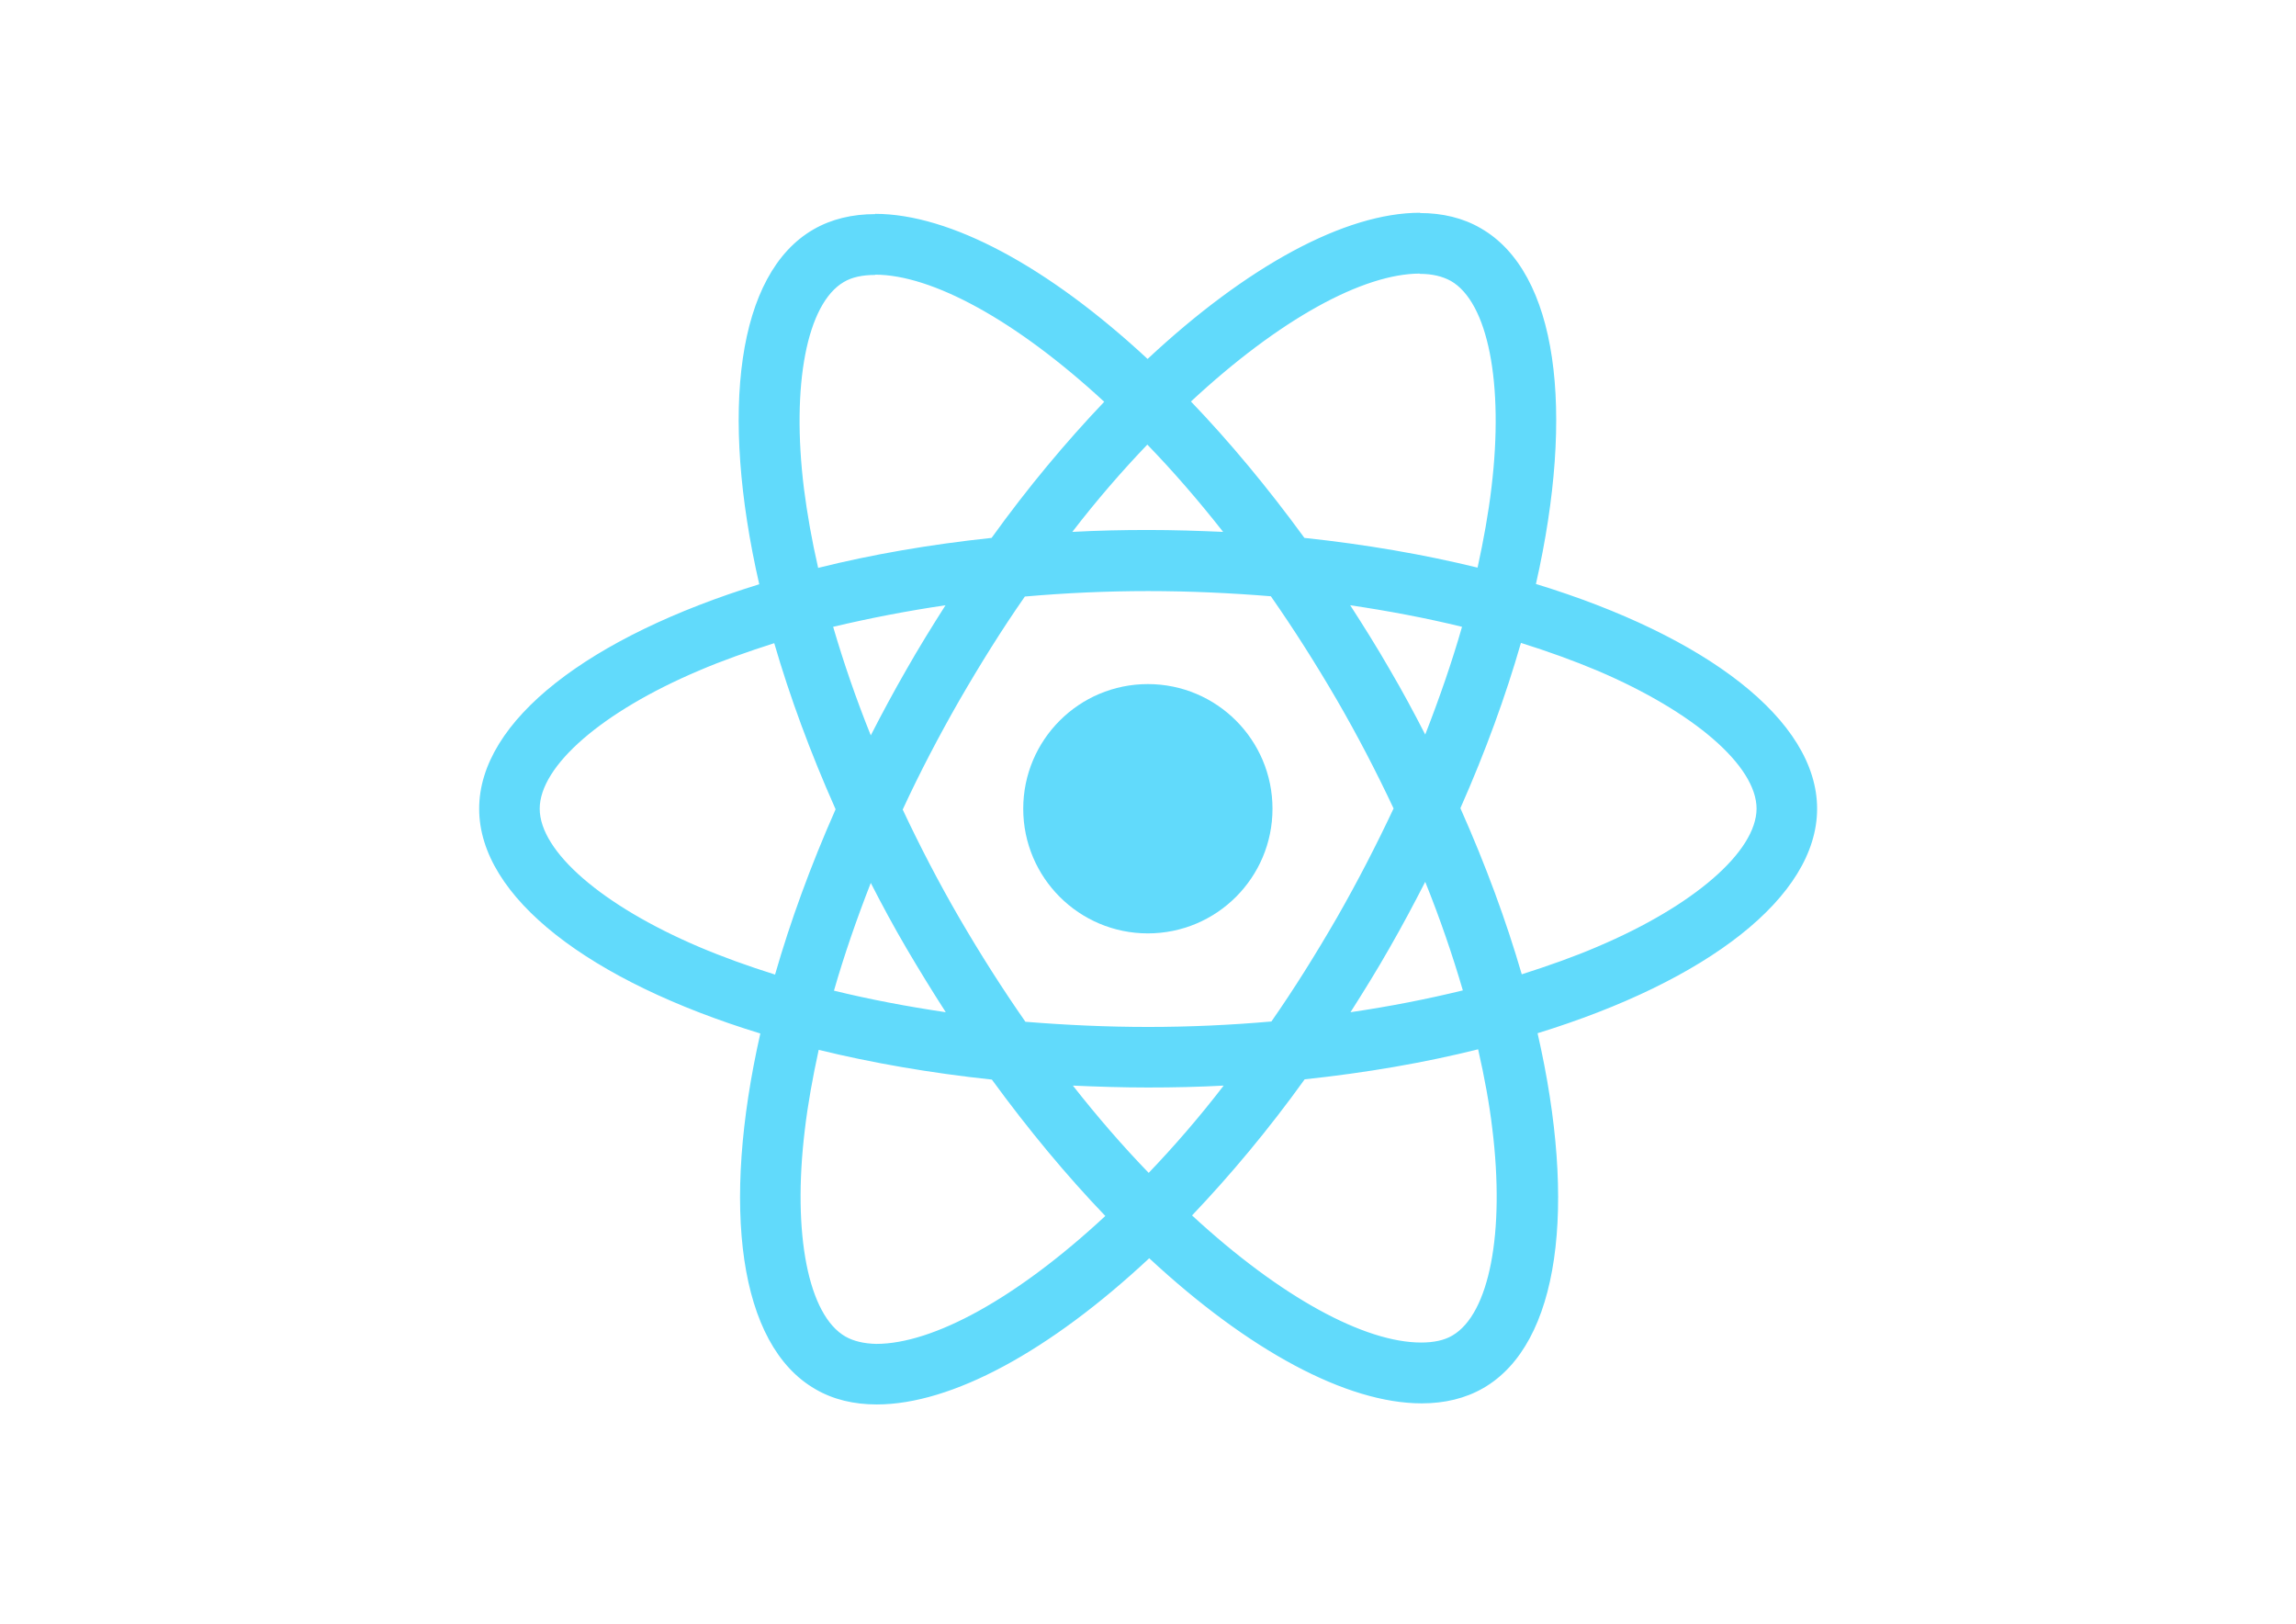
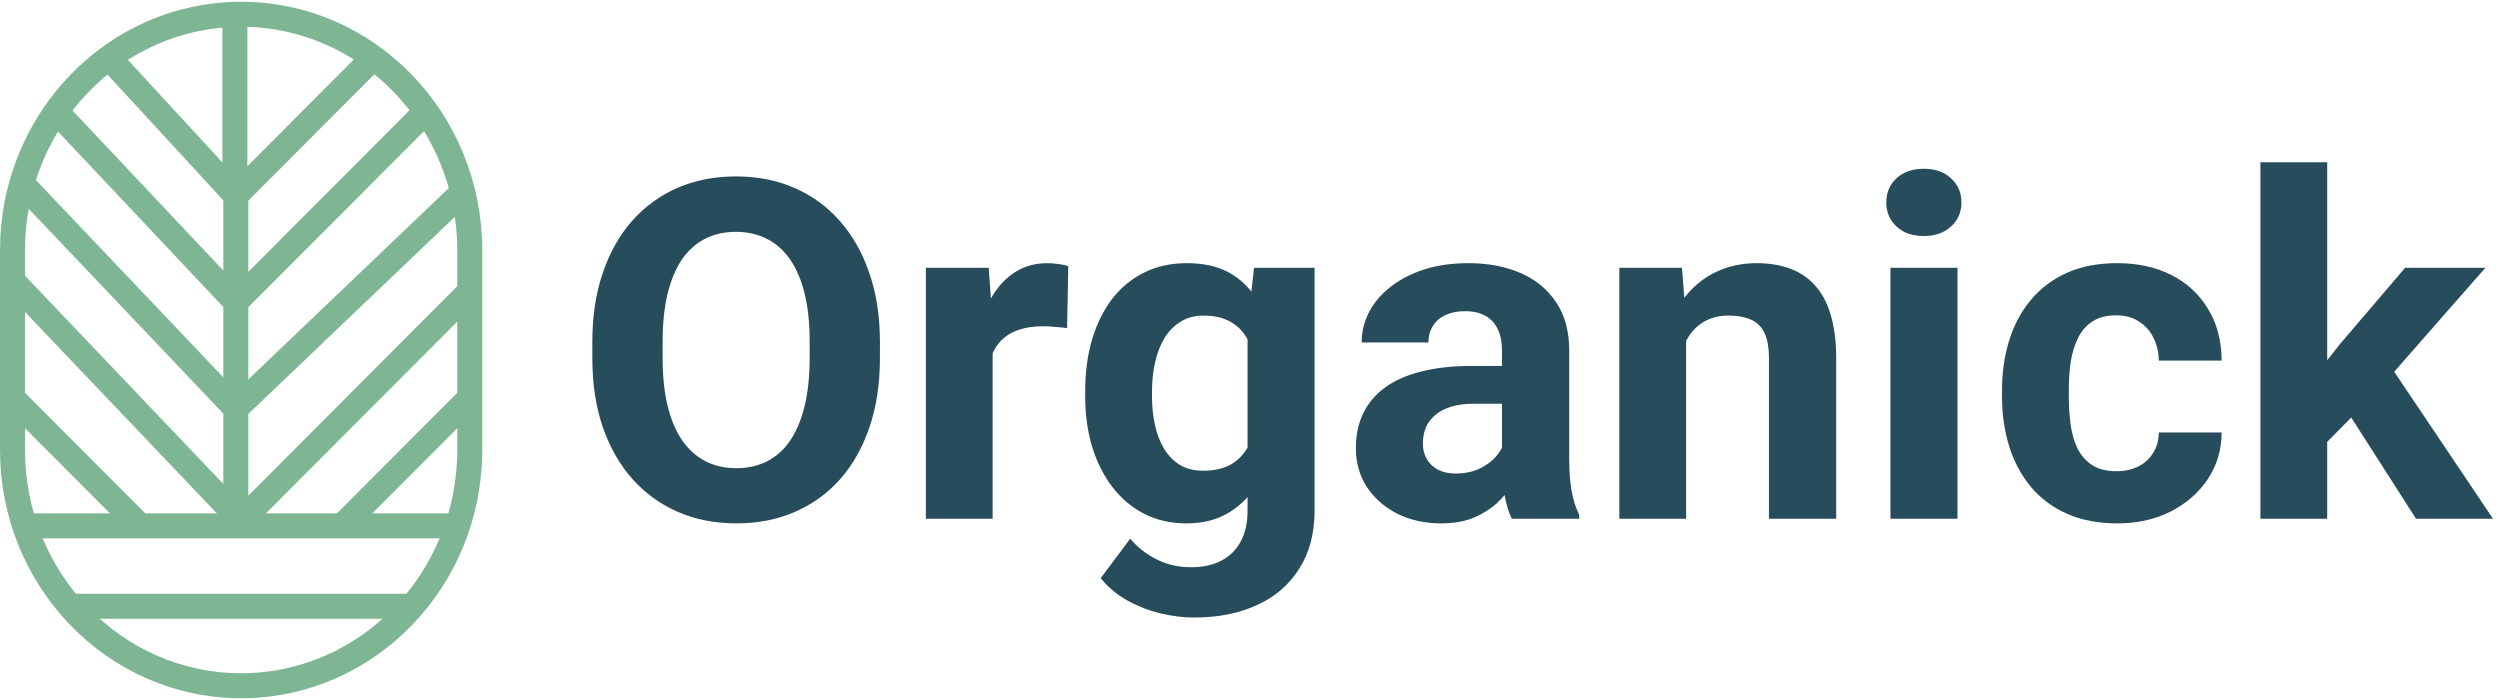
- <svg xmlns="http://www.w3.org/2000/svg" viewBox="0 0 841.9 595.3">
-   <g fill="#61DAFB">
-     <path d="M666.3 296.5c0-32.5-40.7-63.3-103.1-82.4 14.4-63.6 8-114.2-20.2-130.4-6.5-3.8-14.1-5.6-22.4-5.6v22.3c4.6 0 8.3.9 11.4 2.6 13.6 7.8 19.5 37.5 14.9 75.7-1.1 9.4-2.9 19.3-5.1 29.4-19.6-4.8-41-8.5-63.5-10.9-13.5-18.5-27.5-35.3-41.6-50 32.6-30.3 63.2-46.9 84-46.9V78c-27.5 0-63.5 19.6-99.9 53.6-36.4-33.8-72.4-53.2-99.9-53.2v22.3c20.7 0 51.4 16.5 84 46.6-14 14.7-28 31.4-41.3 49.9-22.6 2.4-44 6.1-63.6 11-2.3-10-4-19.7-5.2-29-4.7-38.2 1.1-67.9 14.6-75.8 3-1.8 6.9-2.6 11.5-2.6V78.5c-8.4 0-16 1.8-22.6 5.6-28.1 16.2-34.4 66.7-19.9 130.1-62.2 19.2-102.7 49.9-102.7 82.3 0 32.5 40.7 63.3 103.1 82.4-14.4 63.6-8 114.2 20.2 130.4 6.5 3.8 14.1 5.6 22.5 5.6 27.5 0 63.5-19.6 99.9-53.6 36.4 33.8 72.4 53.2 99.9 53.2 8.4 0 16-1.8 22.6-5.6 28.1-16.2 34.4-66.7 19.9-130.1 62-19.1 102.5-49.9 102.5-82.3zm-130.2-66.7c-3.7 12.9-8.3 26.2-13.5 39.5-4.1-8-8.4-16-13.1-24-4.6-8-9.5-15.8-14.4-23.4 14.2 2.1 27.9 4.7 41 7.9zm-45.8 106.5c-7.8 13.5-15.8 26.3-24.1 38.2-14.9 1.3-30 2-45.2 2-15.1 0-30.2-.7-45-1.9-8.3-11.9-16.4-24.6-24.2-38-7.6-13.1-14.5-26.4-20.8-39.8 6.2-13.4 13.2-26.8 20.7-39.9 7.8-13.5 15.8-26.3 24.1-38.2 14.9-1.3 30-2 45.2-2 15.1 0 30.2.7 45 1.9 8.3 11.9 16.4 24.6 24.2 38 7.6 13.1 14.5 26.4 20.8 39.8-6.3 13.4-13.2 26.8-20.7 39.9zm32.3-13c5.4 13.4 10 26.8 13.8 39.8-13.1 3.2-26.9 5.9-41.2 8 4.9-7.7 9.8-15.6 14.4-23.7 4.6-8 8.9-16.1 13-24.1zM421.2 430c-9.3-9.6-18.6-20.3-27.8-32 9 .4 18.2.7 27.5.7 9.4 0 18.7-.2 27.8-.7-9 11.7-18.3 22.4-27.5 32zm-74.4-58.9c-14.2-2.1-27.9-4.7-41-7.9 3.7-12.9 8.3-26.2 13.5-39.5 4.1 8 8.4 16 13.1 24 4.7 8 9.5 15.8 14.4 23.4zM420.7 163c9.3 9.6 18.6 20.3 27.8 32-9-.4-18.2-.7-27.5-.7-9.4 0-18.7.2-27.8.7 9-11.7 18.3-22.4 27.5-32zm-74 58.9c-4.9 7.7-9.8 15.6-14.4 23.7-4.6 8-8.9 16-13 24-5.4-13.4-10-26.8-13.8-39.8 13.1-3.1 26.9-5.8 41.2-7.9zm-90.5 125.2c-35.4-15.1-58.3-34.9-58.3-50.6 0-15.7 22.9-35.6 58.3-50.6 8.6-3.7 18-7 27.7-10.1 5.7 19.6 13.2 40 22.5 60.9-9.2 20.8-16.6 41.1-22.2 60.6-9.9-3.1-19.3-6.5-28-10.2zM310 490c-13.6-7.8-19.5-37.5-14.9-75.7 1.1-9.4 2.9-19.3 5.1-29.4 19.6 4.8 41 8.5 63.5 10.9 13.5 18.5 27.5 35.3 41.6 50-32.6 30.3-63.2 46.9-84 46.9-4.5-.1-8.3-1-11.3-2.7zm237.2-76.2c4.7 38.2-1.1 67.9-14.6 75.8-3 1.8-6.9 2.6-11.5 2.6-20.7 0-51.4-16.5-84-46.6 14-14.7 28-31.4 41.3-49.9 22.6-2.4 44-6.1 63.6-11 2.3 10.1 4.1 19.8 5.2 29.1zm38.5-66.7c-8.6 3.7-18 7-27.7 10.1-5.7-19.6-13.2-40-22.5-60.9 9.2-20.8 16.6-41.1 22.2-60.6 9.9 3.1 19.3 6.5 28.1 10.2 35.4 15.1 58.3 34.9 58.3 50.6-.1 15.7-23 35.6-58.4 50.6zM320.8 78.4z" />
-     <circle cx="420.9" cy="296.5" r="45.7" />
-     <path d="M520.5 78.1z" />
-   </g>
+ <svg xmlns="http://www.w3.org/2000/svg" width="200" height="56" viewBox="0 0 200 56" fill="none">
+   <path d="M70.394 27.361V28.642C70.394 30.695 70.116 32.538 69.56 34.171C69.003 35.804 68.217 37.195 67.203 38.346C66.189 39.484 64.977 40.356 63.566 40.962C62.169 41.568 60.616 41.871 58.909 41.871C57.215 41.871 55.662 41.568 54.252 40.962C52.854 40.356 51.642 39.484 50.615 38.346C49.589 37.195 48.791 35.804 48.222 34.171C47.665 32.538 47.387 30.695 47.387 28.642V27.361C47.387 25.296 47.665 23.453 48.222 21.832C48.778 20.199 49.564 18.808 50.578 17.657C51.605 16.507 52.817 15.629 54.215 15.023C55.625 14.416 57.177 14.113 58.872 14.113C60.579 14.113 62.132 14.416 63.529 15.023C64.939 15.629 66.152 16.507 67.166 17.657C68.193 18.808 68.984 20.199 69.541 21.832C70.11 23.453 70.394 25.296 70.394 27.361ZM64.772 28.642V27.324C64.772 25.889 64.643 24.628 64.383 23.539C64.123 22.451 63.74 21.535 63.232 20.793C62.725 20.051 62.107 19.494 61.377 19.123C60.647 18.74 59.812 18.548 58.872 18.548C57.932 18.548 57.097 18.74 56.367 19.123C55.65 19.494 55.037 20.051 54.53 20.793C54.035 21.535 53.658 22.451 53.398 23.539C53.139 24.628 53.009 25.889 53.009 27.324V28.642C53.009 30.064 53.139 31.326 53.398 32.427C53.658 33.515 54.042 34.437 54.549 35.191C55.056 35.934 55.675 36.496 56.404 36.88C57.134 37.263 57.969 37.455 58.909 37.455C59.849 37.455 60.684 37.263 61.414 36.88C62.144 36.496 62.756 35.934 63.251 35.191C63.746 34.437 64.123 33.515 64.383 32.427C64.643 31.326 64.772 30.064 64.772 28.642ZM79.412 25.803V41.5H74.068V21.424H79.097L79.412 25.803ZM85.461 21.294L85.368 26.248C85.108 26.211 84.793 26.18 84.422 26.155C84.063 26.118 83.735 26.1 83.439 26.1C82.684 26.1 82.028 26.199 81.472 26.396C80.927 26.582 80.47 26.86 80.099 27.231C79.74 27.602 79.468 28.054 79.282 28.586C79.109 29.118 79.01 29.724 78.985 30.404L77.909 30.07C77.909 28.771 78.039 27.578 78.299 26.489C78.559 25.388 78.936 24.43 79.431 23.613C79.938 22.797 80.556 22.166 81.286 21.721C82.016 21.275 82.851 21.053 83.791 21.053C84.088 21.053 84.391 21.078 84.7 21.127C85.009 21.164 85.263 21.22 85.461 21.294ZM100.323 21.424H105.166V40.832C105.166 42.663 104.758 44.215 103.941 45.489C103.137 46.776 102.012 47.747 100.564 48.402C99.117 49.07 97.435 49.404 95.518 49.404C94.676 49.404 93.786 49.293 92.846 49.07C91.918 48.848 91.027 48.501 90.174 48.031C89.333 47.561 88.628 46.967 88.059 46.25L90.415 43.096C91.034 43.813 91.751 44.37 92.567 44.766C93.384 45.174 94.287 45.378 95.276 45.378C96.241 45.378 97.058 45.199 97.726 44.84C98.394 44.493 98.907 43.98 99.266 43.3C99.624 42.632 99.804 41.822 99.804 40.869V26.062L100.323 21.424ZM86.815 31.703V31.314C86.815 29.78 87.001 28.388 87.372 27.139C87.755 25.877 88.294 24.795 88.986 23.892C89.691 22.989 90.545 22.29 91.547 21.795C92.549 21.3 93.681 21.053 94.942 21.053C96.278 21.053 97.398 21.3 98.301 21.795C99.204 22.29 99.946 22.995 100.527 23.91C101.109 24.813 101.56 25.883 101.882 27.12C102.216 28.345 102.476 29.687 102.661 31.146V32C102.476 33.398 102.197 34.697 101.826 35.897C101.455 37.096 100.966 38.148 100.36 39.051C99.754 39.941 99 40.634 98.097 41.129C97.206 41.624 96.142 41.871 94.905 41.871C93.668 41.871 92.549 41.617 91.547 41.11C90.557 40.603 89.71 39.892 89.005 38.977C88.3 38.061 87.755 36.985 87.372 35.748C87.001 34.511 86.815 33.163 86.815 31.703ZM92.159 31.314V31.703C92.159 32.532 92.24 33.305 92.4 34.023C92.561 34.74 92.809 35.377 93.143 35.934C93.489 36.478 93.916 36.905 94.423 37.214C94.942 37.511 95.555 37.659 96.26 37.659C97.237 37.659 98.035 37.455 98.653 37.047C99.272 36.626 99.736 36.051 100.045 35.321C100.354 34.592 100.534 33.75 100.583 32.798V30.367C100.558 29.588 100.453 28.889 100.268 28.27C100.082 27.64 99.822 27.102 99.488 26.656C99.154 26.211 98.721 25.865 98.189 25.617C97.658 25.37 97.027 25.246 96.297 25.246C95.592 25.246 94.98 25.407 94.46 25.729C93.953 26.038 93.526 26.465 93.18 27.009C92.846 27.553 92.592 28.196 92.419 28.939C92.246 29.668 92.159 30.46 92.159 31.314ZM120.158 36.973V28.029C120.158 27.386 120.053 26.836 119.843 26.378C119.632 25.908 119.305 25.543 118.859 25.283C118.426 25.023 117.864 24.894 117.171 24.894C116.577 24.894 116.064 24.999 115.631 25.209C115.198 25.407 114.864 25.698 114.629 26.081C114.394 26.452 114.276 26.891 114.276 27.398H108.933C108.933 26.545 109.131 25.735 109.526 24.968C109.922 24.201 110.497 23.527 111.252 22.945C112.007 22.352 112.903 21.888 113.942 21.554C114.994 21.22 116.169 21.053 117.468 21.053C119.026 21.053 120.412 21.312 121.624 21.832C122.836 22.352 123.789 23.131 124.481 24.17C125.187 25.209 125.539 26.508 125.539 28.066V36.657C125.539 37.758 125.607 38.661 125.743 39.366C125.879 40.059 126.077 40.665 126.337 41.185V41.5H120.938C120.678 40.956 120.48 40.275 120.344 39.459C120.22 38.63 120.158 37.801 120.158 36.973ZM120.863 29.273L120.9 32.297H117.913C117.208 32.297 116.596 32.377 116.076 32.538C115.557 32.699 115.13 32.928 114.796 33.225C114.462 33.509 114.215 33.843 114.054 34.227C113.905 34.61 113.831 35.031 113.831 35.488C113.831 35.946 113.936 36.36 114.146 36.731C114.357 37.09 114.66 37.375 115.056 37.585C115.451 37.783 115.915 37.882 116.447 37.882C117.251 37.882 117.95 37.721 118.544 37.399C119.138 37.078 119.595 36.682 119.917 36.212C120.251 35.742 120.424 35.297 120.437 34.876L121.847 37.14C121.649 37.647 121.377 38.172 121.03 38.717C120.696 39.261 120.27 39.774 119.75 40.257C119.23 40.727 118.606 41.117 117.876 41.426C117.146 41.723 116.28 41.871 115.278 41.871C114.004 41.871 112.848 41.617 111.809 41.11C110.782 40.591 109.965 39.88 109.359 38.977C108.766 38.061 108.469 37.022 108.469 35.859C108.469 34.808 108.667 33.874 109.062 33.058C109.458 32.241 110.04 31.555 110.807 30.998C111.586 30.429 112.557 30.002 113.72 29.718C114.882 29.421 116.231 29.273 117.765 29.273H120.863ZM134.891 25.71V41.5H129.547V21.424H134.557L134.891 25.71ZM134.111 30.757H132.664C132.664 29.273 132.856 27.936 133.239 26.749C133.623 25.549 134.161 24.529 134.854 23.688C135.546 22.834 136.369 22.185 137.321 21.739C138.286 21.282 139.362 21.053 140.55 21.053C141.49 21.053 142.35 21.189 143.129 21.461C143.908 21.733 144.576 22.166 145.133 22.76C145.702 23.354 146.135 24.139 146.432 25.116C146.741 26.093 146.896 27.287 146.896 28.697V41.5H141.515V28.679C141.515 27.788 141.391 27.095 141.144 26.601C140.896 26.106 140.531 25.759 140.049 25.561C139.579 25.351 138.997 25.246 138.305 25.246C137.587 25.246 136.963 25.388 136.431 25.673C135.911 25.957 135.478 26.353 135.132 26.86C134.798 27.355 134.544 27.936 134.371 28.605C134.198 29.273 134.111 29.99 134.111 30.757ZM156.6 21.424V41.5H151.237V21.424H156.6ZM150.903 16.191C150.903 15.412 151.175 14.769 151.72 14.262C152.264 13.755 152.994 13.501 153.909 13.501C154.812 13.501 155.536 13.755 156.08 14.262C156.637 14.769 156.915 15.412 156.915 16.191C156.915 16.971 156.637 17.614 156.08 18.121C155.536 18.628 154.812 18.882 153.909 18.882C152.994 18.882 152.264 18.628 151.72 18.121C151.175 17.614 150.903 16.971 150.903 16.191ZM169.31 37.696C169.965 37.696 170.547 37.573 171.054 37.325C171.561 37.065 171.957 36.707 172.241 36.249C172.538 35.779 172.693 35.228 172.705 34.598H177.733C177.721 36.008 177.344 37.263 176.602 38.364C175.859 39.453 174.864 40.312 173.614 40.943C172.365 41.562 170.967 41.871 169.421 41.871C167.862 41.871 166.502 41.611 165.339 41.092C164.188 40.572 163.23 39.855 162.463 38.94C161.696 38.012 161.121 36.935 160.737 35.711C160.354 34.474 160.162 33.15 160.162 31.74V31.202C160.162 29.78 160.354 28.456 160.737 27.231C161.121 25.994 161.696 24.918 162.463 24.003C163.23 23.075 164.188 22.352 165.339 21.832C166.489 21.312 167.838 21.053 169.384 21.053C171.029 21.053 172.47 21.368 173.707 21.999C174.956 22.63 175.934 23.533 176.639 24.708C177.356 25.871 177.721 27.25 177.733 28.846H172.705C172.693 28.178 172.55 27.572 172.278 27.027C172.019 26.483 171.635 26.05 171.128 25.729C170.633 25.395 170.021 25.227 169.291 25.227C168.512 25.227 167.875 25.395 167.38 25.729C166.885 26.05 166.502 26.495 166.229 27.064C165.957 27.621 165.766 28.258 165.654 28.976C165.555 29.681 165.506 30.423 165.506 31.202V31.74C165.506 32.52 165.555 33.268 165.654 33.985C165.753 34.703 165.939 35.34 166.211 35.897C166.495 36.453 166.885 36.892 167.38 37.214C167.875 37.535 168.518 37.696 169.31 37.696ZM186.176 12.981V41.5H180.832V12.981H186.176ZM198.83 21.424L190.109 31.369L185.434 36.101L183.485 32.241L187.196 27.528L192.41 21.424H198.83ZM193.282 41.5L187.345 32.223L191.037 28.994L199.442 41.5H193.282Z" fill="#274C5B" />
+   <path d="M1.851 42.068H19.291H36.731" stroke="#7EB693" stroke-width="2" stroke-miterlimit="10" />
+   <path d="M5.791 48.5L19.291 48.5L32.791 48.5" stroke="#7EB693" stroke-width="2" stroke-miterlimit="10" />
+   <path d="M18.791 1.5L18.791 8.5L18.791 15.5" stroke="#7EB693" stroke-width="2" stroke-miterlimit="10" />
+   <path d="M18.866 14.784V41.216" stroke="#7EB693" stroke-width="2" stroke-miterlimit="10" />
+   <path d="M29.925 4.553L18.866 15.637" stroke="#7EB693" stroke-width="2" stroke-miterlimit="10" />
+   <path d="M34.179 8.816L18.866 24.163" stroke="#7EB693" stroke-width="2" stroke-miterlimit="10" />
+   <path d="M36.731 15.637L18.866 32.689" stroke="#7EB693" stroke-width="2" stroke-miterlimit="10" />
+   <path d="M37.582 23.311L18.866 42.068" stroke="#7EB693" stroke-width="2" stroke-miterlimit="10" />
+   <path d="M37.582 31.837L27.373 42.069" stroke="#7EB693" stroke-width="2" stroke-miterlimit="10" />
+   <path d="M1 31.837L11.209 42.069" stroke="#7EB693" stroke-width="2" stroke-miterlimit="10" />
+   <path d="M8.657 4.553L18.866 15.637" stroke="#7EB693" stroke-width="2" stroke-miterlimit="10" />
+   <path d="M4.403 8.816L18.866 24.163" stroke="#7EB693" stroke-width="2" stroke-miterlimit="10" />
+   <path d="M1.851 14.784L18.866 32.689" stroke="#7EB693" stroke-width="2" stroke-miterlimit="10" />
+   <path d="M1 22.458L18.866 41.216" stroke="#7EB693" stroke-width="2" stroke-miterlimit="10" />
+   <path d="M19.291 54.858C9.19 54.858 1 46.406 1 35.977V20.023C1 9.596 9.19 1.142 19.291 1.142C29.394 1.142 37.582 9.596 37.582 20.023V35.977C37.584 46.406 29.394 54.858 19.291 54.858Z" stroke="#7EB693" stroke-width="2" stroke-miterlimit="10" />
</svg>
